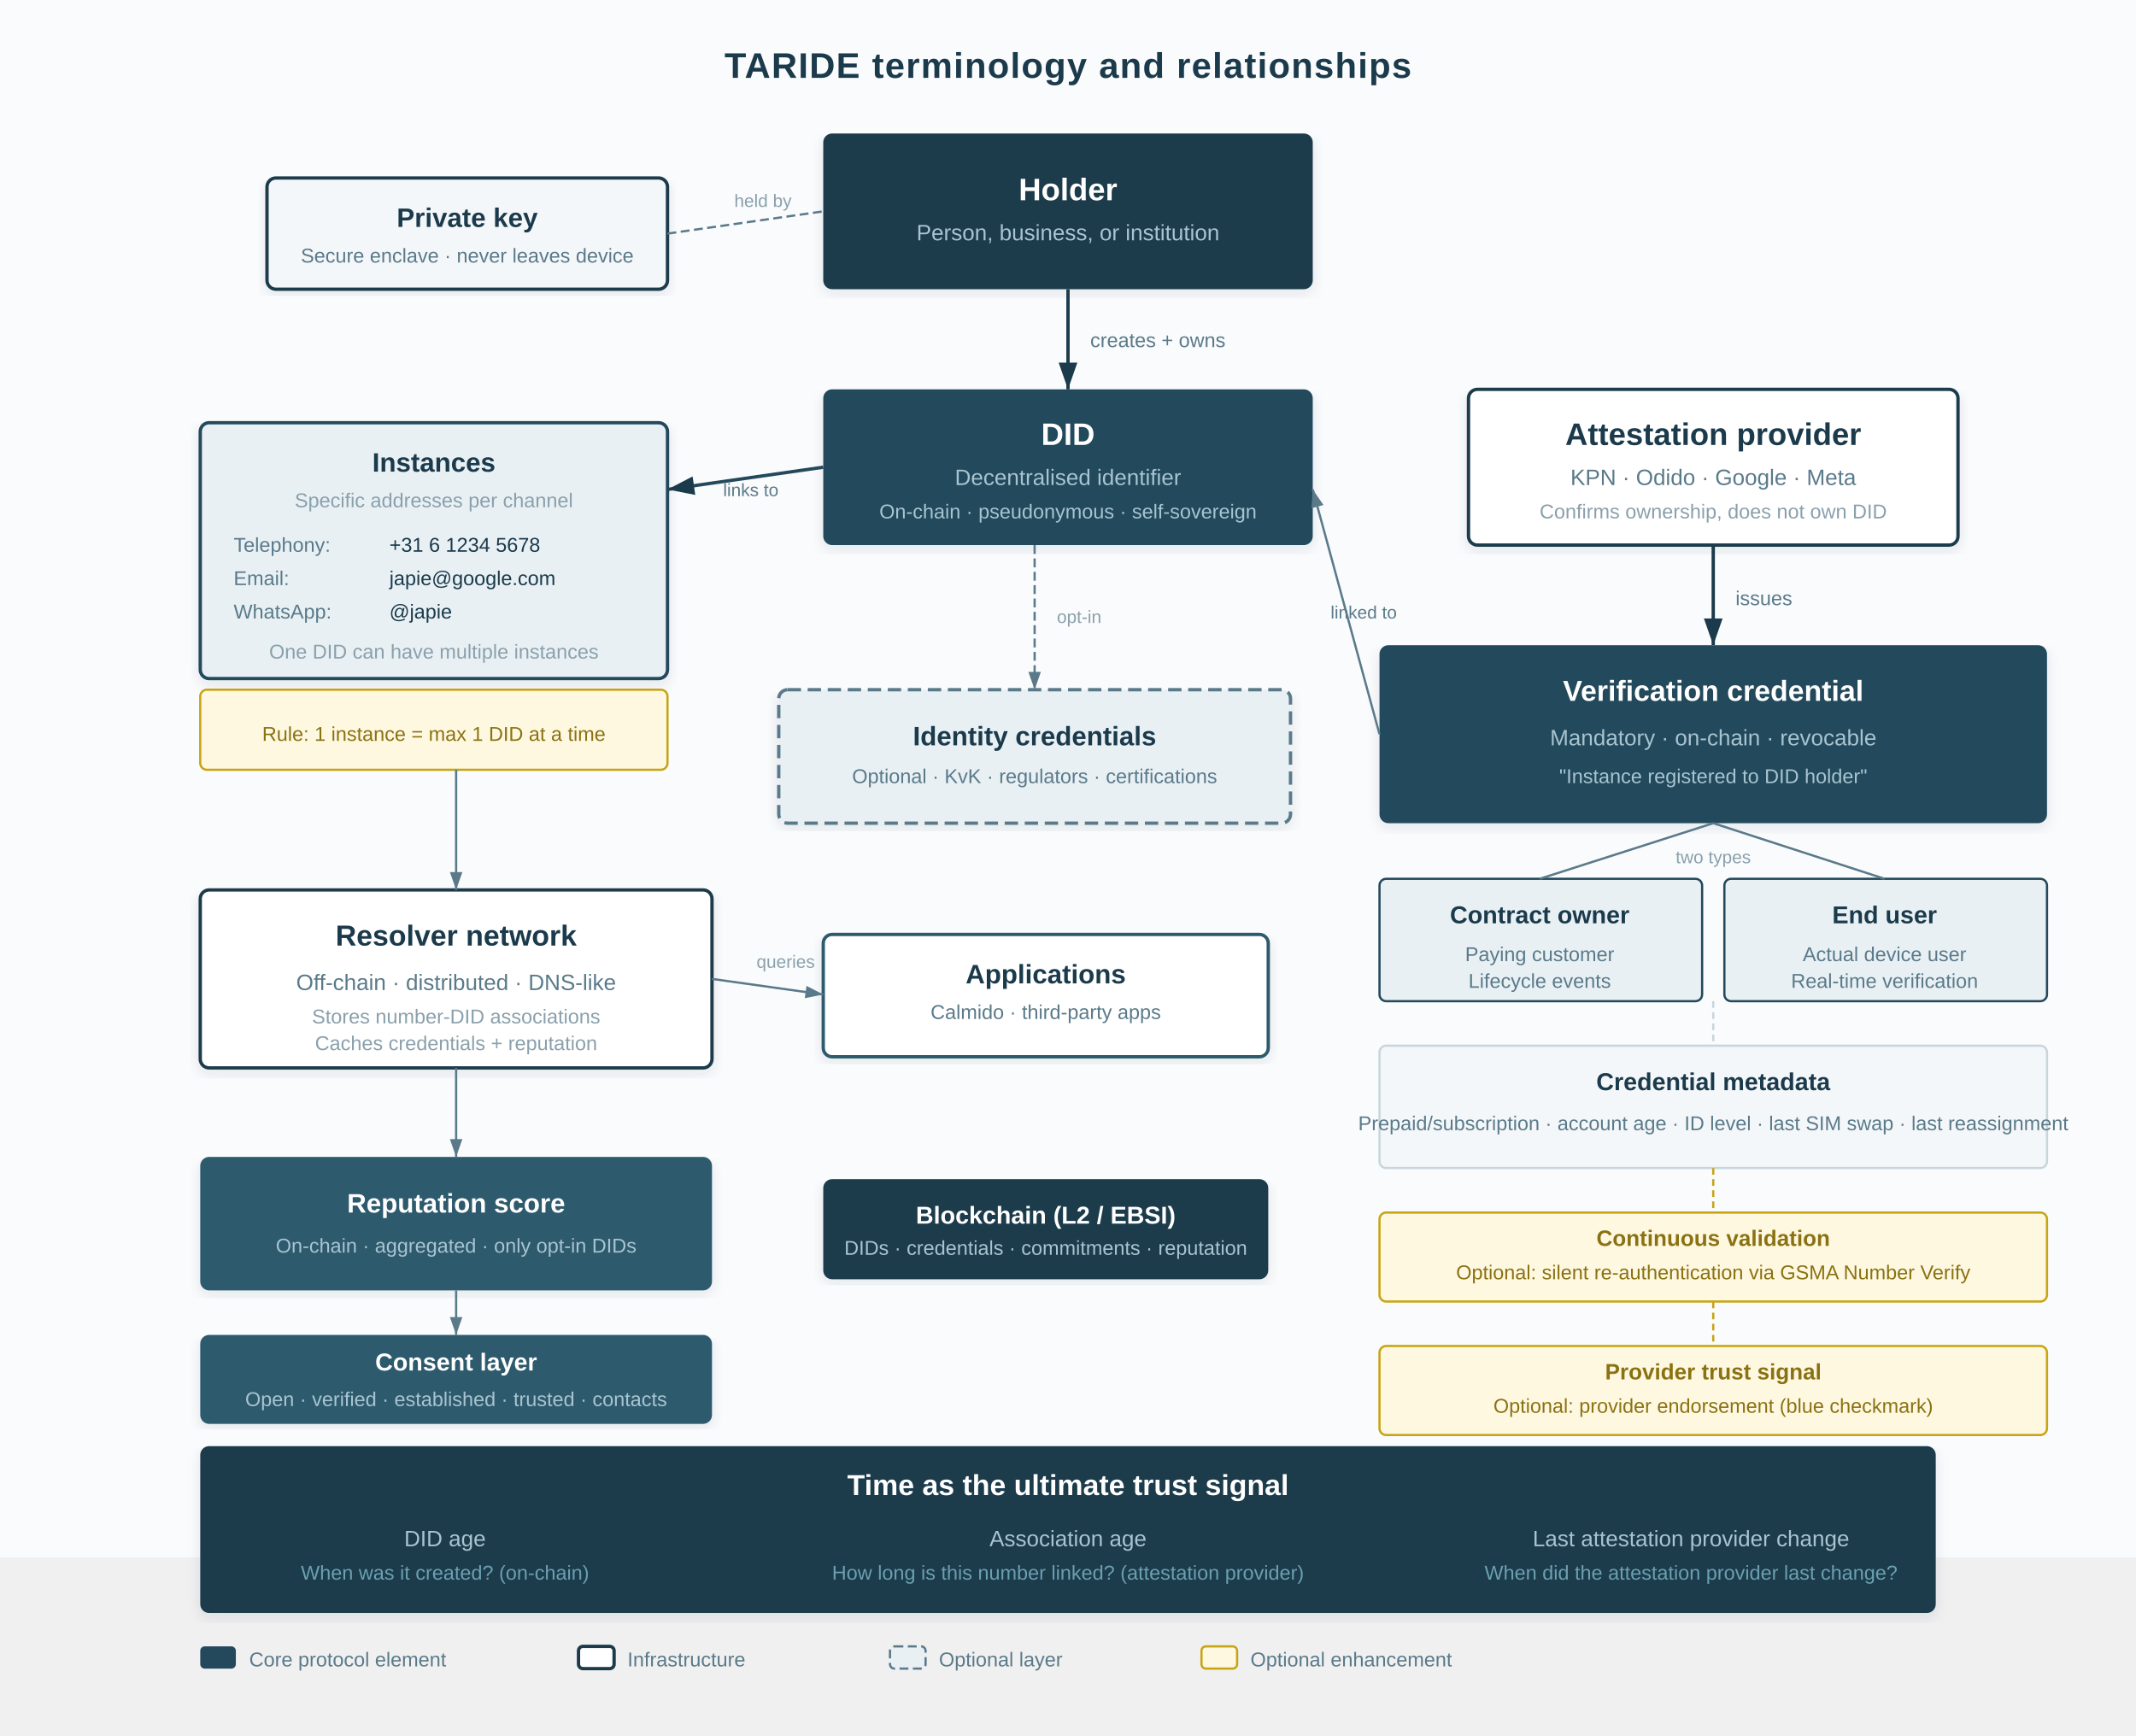
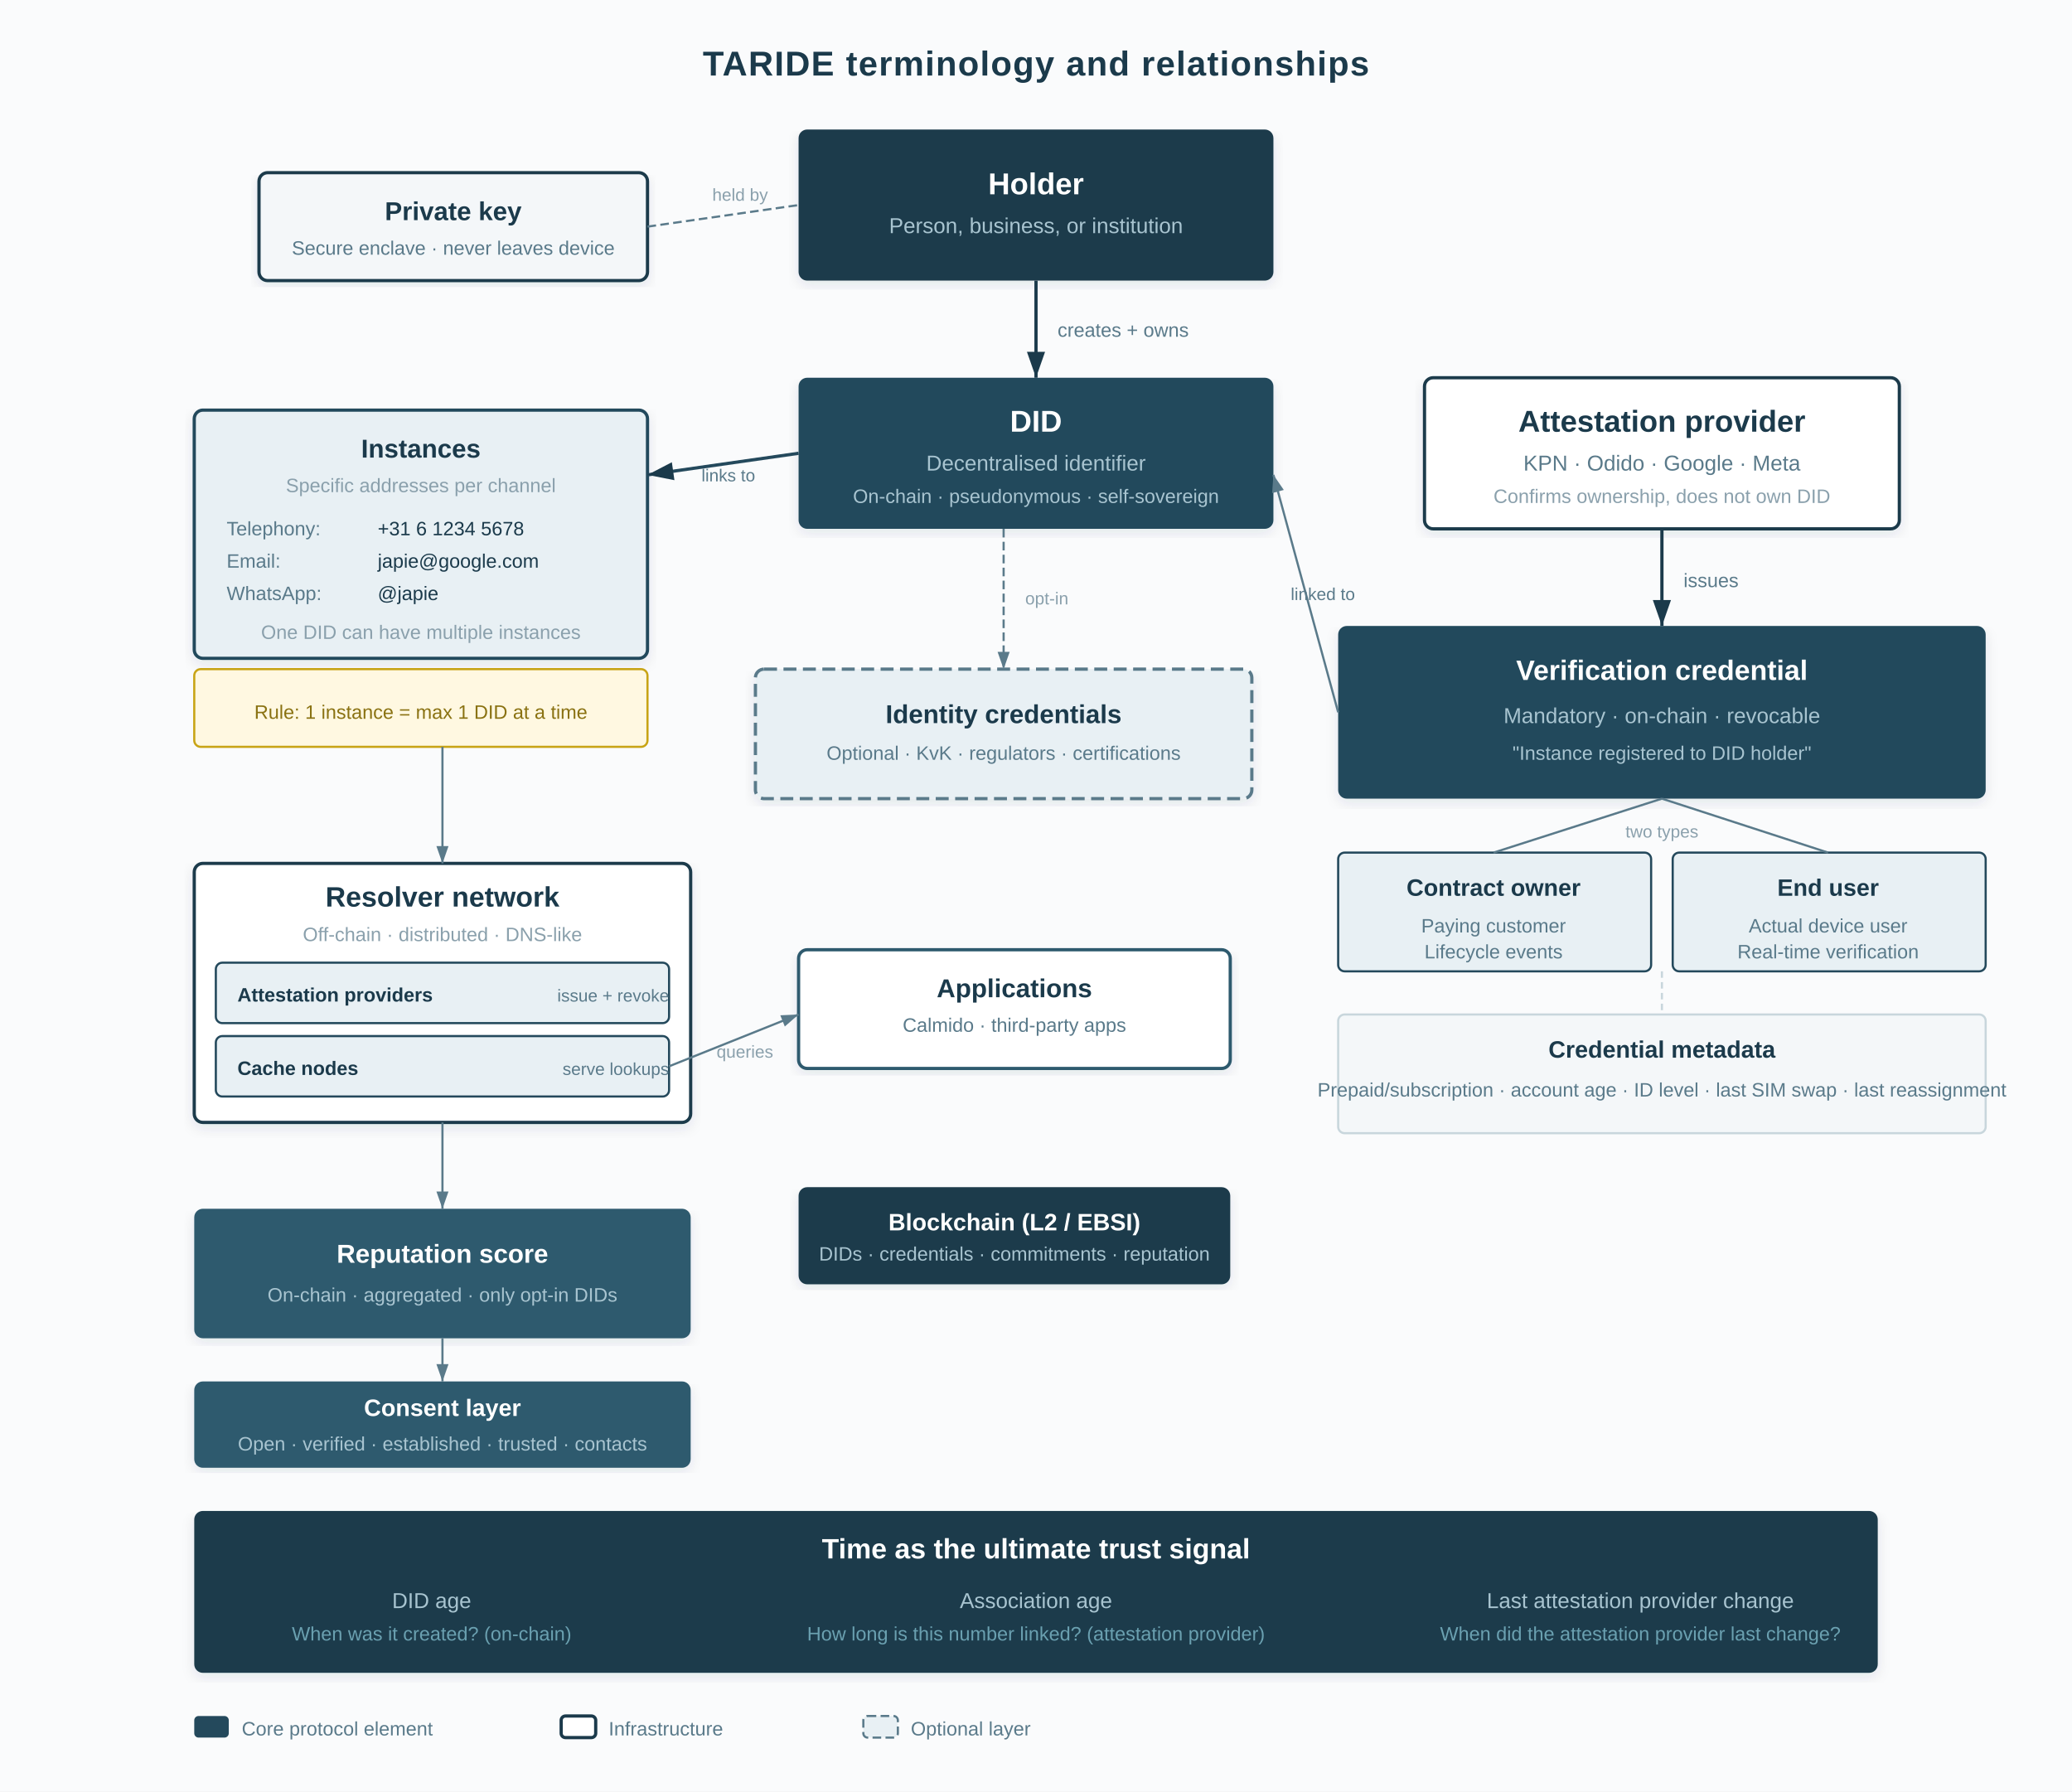
- <svg xmlns="http://www.w3.org/2000/svg" viewBox="0 0 960 780" font-family="Arial, Helvetica, sans-serif">
+ <svg xmlns="http://www.w3.org/2000/svg" viewBox="0 0 960 830" font-family="Arial, Helvetica, sans-serif">
  <defs>
    <filter id="shadow" x="-2%" y="-2%" width="104%" height="108%">
      <feDropShadow dx="0" dy="2" stdDeviation="3" flood-color="#1B3A4B" flood-opacity="0.1" />
    </filter>
    <marker id="arr" viewBox="0 0 10 7" refX="10" refY="3.5" markerWidth="8" markerHeight="6" orient="auto">
      <path d="M 0 0 L 10 3.5 L 0 7 z" fill="#5A7A8A" />
    </marker>
    <marker id="arrDk" viewBox="0 0 10 7" refX="10" refY="3.5" markerWidth="8" markerHeight="6" orient="auto">
      <path d="M 0 0 L 10 3.5 L 0 7 z" fill="#1B3A4B" />
    </marker>
  </defs>
-   <rect width="960" height="700" fill="#FAFBFC" />
+   <rect width="960" height="830" fill="#FAFBFC" />
  <text x="480" y="35" text-anchor="middle" font-size="16" font-weight="bold" fill="#1B3A4B" letter-spacing="0.5">TARIDE terminology and relationships</text>
  <rect x="370" y="60" width="220" height="70" rx="4" fill="#1B3A4B" filter="url(#shadow)" />
  <text x="480" y="90" text-anchor="middle" font-size="14" font-weight="bold" fill="#FFFFFF">Holder</text>
  <text x="480" y="108" text-anchor="middle" font-size="10" fill="#A8C4D0">Person, business, or institution</text>
  <rect x="370" y="175" width="220" height="70" rx="4" fill="#24495C" filter="url(#shadow)" />
  <text x="480" y="200" text-anchor="middle" font-size="14" font-weight="bold" fill="#FFFFFF">DID</text>
  <text x="480" y="218" text-anchor="middle" font-size="10" fill="#A8C4D0">Decentralised identifier</text>
  <text x="480" y="233" text-anchor="middle" font-size="9" fill="#A8C4D0">On-chain · pseudonymous · self-sovereign</text>
  <line x1="480" y1="130" x2="480" y2="175" stroke="#1B3A4B" stroke-width="1.5" marker-end="url(#arrDk)" />
  <text x="490" y="156" font-size="9" fill="#5A7A8A">creates + owns</text>
  <rect x="120" y="80" width="180" height="50" rx="4" fill="#F4F7F9" stroke="#1B3A4B" stroke-width="1.5" filter="url(#shadow)" />
  <text x="210" y="102" text-anchor="middle" font-size="12" font-weight="bold" fill="#1B3A4B">Private key</text>
  <text x="210" y="118" text-anchor="middle" font-size="9" fill="#5A7A8A">Secure enclave · never leaves device</text>
  <line x1="300" y1="105" x2="370" y2="95" stroke="#5A7A8A" stroke-width="1" stroke-dasharray="4 2" />
  <text x="330" y="93" font-size="8" fill="#8AA0AC">held by</text>
  <rect x="90" y="190" width="210" height="115" rx="4" fill="#E8F0F4" stroke="#24495C" stroke-width="1.5" filter="url(#shadow)" />
  <text x="195" y="212" text-anchor="middle" font-size="12" font-weight="bold" fill="#1B3A4B">Instances</text>
  <text x="195" y="228" text-anchor="middle" font-size="9" fill="#8AA0AC">Specific addresses per channel</text>
  <text x="105" y="248" font-size="9" fill="#5A7A8A">Telephony:</text>
  <text x="175" y="248" font-size="9" fill="#1B3A4B">+31 6 1234 5678</text>
  <text x="105" y="263" font-size="9" fill="#5A7A8A">Email:</text>
  <text x="175" y="263" font-size="9" fill="#1B3A4B">japie@google.com</text>
  <text x="105" y="278" font-size="9" fill="#5A7A8A">WhatsApp:</text>
  <text x="175" y="278" font-size="9" fill="#1B3A4B">@japie</text>
  <text x="195" y="296" text-anchor="middle" font-size="9" fill="#8AA0AC">One DID can have multiple instances</text>
  <line x1="370" y1="210" x2="300" y2="220" stroke="#24495C" stroke-width="1.5" marker-end="url(#arrDk)" />
  <text x="325" y="223" font-size="8" fill="#5A7A8A">links to</text>
  <rect x="90" y="310" width="210" height="36" rx="3" fill="#FFF8E1" stroke="#C8A415" stroke-width="1" />
  <text x="195" y="333" text-anchor="middle" font-size="9" fill="#8A7212">Rule: 1 instance = max 1 DID at a time</text>
  <rect x="660" y="175" width="220" height="70" rx="4" fill="#FFFFFF" stroke="#1B3A4B" stroke-width="1.5" filter="url(#shadow)" />
  <text x="770" y="200" text-anchor="middle" font-size="14" font-weight="bold" fill="#1B3A4B">Attestation provider</text>
  <text x="770" y="218" text-anchor="middle" font-size="10" fill="#5A7A8A">KPN · Odido · Google · Meta</text>
  <text x="770" y="233" text-anchor="middle" font-size="9" fill="#8AA0AC">Confirms ownership, does not own DID</text>
  <line x1="770" y1="245" x2="770" y2="290" stroke="#1B3A4B" stroke-width="1.5" marker-end="url(#arrDk)" />
  <text x="780" y="272" font-size="9" fill="#5A7A8A">issues</text>
  <rect x="620" y="290" width="300" height="80" rx="4" fill="#24495C" filter="url(#shadow)" />
  <text x="770" y="315" text-anchor="middle" font-size="13" font-weight="bold" fill="#FFFFFF">Verification credential</text>
  <text x="770" y="335" text-anchor="middle" font-size="10" fill="#A8C4D0">Mandatory · on-chain · revocable</text>
  <text x="770" y="352" text-anchor="middle" font-size="9" fill="#A8C4D0">"Instance registered to DID holder"</text>
  <line x1="620" y1="330" x2="590" y2="220" stroke="#5A7A8A" stroke-width="1" marker-end="url(#arr)" />
  <text x="598" y="278" font-size="8" fill="#5A7A8A">linked to</text>
  <rect x="620" y="395" width="145" height="55" rx="3" fill="#E8F0F4" stroke="#24495C" stroke-width="1" />
  <text x="692" y="415" text-anchor="middle" font-size="11" font-weight="bold" fill="#1B3A4B">Contract owner</text>
  <text x="692" y="432" text-anchor="middle" font-size="9" fill="#5A7A8A">Paying customer</text>
  <text x="692" y="444" text-anchor="middle" font-size="9" fill="#5A7A8A">Lifecycle events</text>
  <rect x="775" y="395" width="145" height="55" rx="3" fill="#E8F0F4" stroke="#24495C" stroke-width="1" />
  <text x="847" y="415" text-anchor="middle" font-size="11" font-weight="bold" fill="#1B3A4B">End user</text>
  <text x="847" y="432" text-anchor="middle" font-size="9" fill="#5A7A8A">Actual device user</text>
  <text x="847" y="444" text-anchor="middle" font-size="9" fill="#5A7A8A">Real-time verification</text>
  <line x1="770" y1="370" x2="692" y2="395" stroke="#5A7A8A" stroke-width="1" />
  <line x1="770" y1="370" x2="847" y2="395" stroke="#5A7A8A" stroke-width="1" />
  <text x="770" y="388" text-anchor="middle" font-size="8" fill="#8AA0AC">two types</text>
  <rect x="620" y="470" width="300" height="55" rx="3" fill="#F4F7F9" stroke="#C8D6DC" stroke-width="1" />
  <text x="770" y="490" text-anchor="middle" font-size="11" font-weight="bold" fill="#1B3A4B">Credential metadata</text>
  <text x="770" y="508" text-anchor="middle" font-size="9" fill="#5A7A8A">Prepaid/subscription · account age · ID level · last SIM swap · last reassignment</text>
  <line x1="770" y1="450" x2="770" y2="470" stroke="#C8D6DC" stroke-width="1" stroke-dasharray="3 2" />
  <rect x="350" y="310" width="230" height="60" rx="4" fill="#E8F0F4" stroke="#5A7A8A" stroke-width="1.5" stroke-dasharray="6 3" filter="url(#shadow)" />
  <text x="465" y="335" text-anchor="middle" font-size="12" font-weight="bold" fill="#1B3A4B">Identity credentials</text>
  <text x="465" y="352" text-anchor="middle" font-size="9" fill="#5A7A8A">Optional · KvK · regulators · certifications</text>
  <line x1="465" y1="245" x2="465" y2="310" stroke="#5A7A8A" stroke-width="1" stroke-dasharray="4 2" marker-end="url(#arr)" />
  <text x="475" y="280" font-size="8" fill="#8AA0AC">opt-in</text>
-   <rect x="90" y="400" width="230" height="80" rx="4" fill="#FFFFFF" stroke="#1B3A4B" stroke-width="1.5" filter="url(#shadow)" />
-   <text x="205" y="425" text-anchor="middle" font-size="13" font-weight="bold" fill="#1B3A4B">Resolver network</text>
-   <text x="205" y="445" text-anchor="middle" font-size="10" fill="#5A7A8A">Off-chain · distributed · DNS-like</text>
-   <text x="205" y="460" text-anchor="middle" font-size="9" fill="#8AA0AC">Stores number-DID associations</text>
-   <text x="205" y="472" text-anchor="middle" font-size="9" fill="#8AA0AC">Caches credentials + reputation</text>
+   <rect x="90" y="400" width="230" height="120" rx="4" fill="#FFFFFF" stroke="#1B3A4B" stroke-width="1.5" filter="url(#shadow)" />
+   <text x="205" y="420" text-anchor="middle" font-size="13" font-weight="bold" fill="#1B3A4B">Resolver network</text>
+   <text x="205" y="436" text-anchor="middle" font-size="9" fill="#8AA0AC">Off-chain · distributed · DNS-like</text>
+   <rect x="100" y="446" width="210" height="28" rx="3" fill="#E8F0F4" stroke="#24495C" stroke-width="1" />
+   <text x="110" y="464" font-size="9" font-weight="bold" fill="#1B3A4B">Attestation providers</text>
+   <text x="310" y="464" text-anchor="end" font-size="8" fill="#5A7A8A">issue + revoke</text>
+   <rect x="100" y="480" width="210" height="28" rx="3" fill="#E8F0F4" stroke="#24495C" stroke-width="1" />
+   <text x="110" y="498" font-size="9" font-weight="bold" fill="#1B3A4B">Cache nodes</text>
+   <text x="310" y="498" text-anchor="end" font-size="8" fill="#5A7A8A">serve lookups</text>
  <line x1="205" y1="346" x2="205" y2="400" stroke="#5A7A8A" stroke-width="1" marker-end="url(#arr)" />
-   <rect x="90" y="520" width="230" height="60" rx="4" fill="#2E5A6E" filter="url(#shadow)" />
-   <text x="205" y="545" text-anchor="middle" font-size="12" font-weight="bold" fill="#FFFFFF">Reputation score</text>
-   <text x="205" y="563" text-anchor="middle" font-size="9" fill="#A8C4D0">On-chain · aggregated · only opt-in DIDs</text>
-   <line x1="205" y1="480" x2="205" y2="520" stroke="#5A7A8A" stroke-width="1" marker-end="url(#arr)" />
-   <rect x="370" y="420" width="200" height="55" rx="4" fill="#FFFFFF" stroke="#2E5A6E" stroke-width="1.5" filter="url(#shadow)" />
-   <text x="470" y="442" text-anchor="middle" font-size="12" font-weight="bold" fill="#1B3A4B">Applications</text>
-   <text x="470" y="458" text-anchor="middle" font-size="9" fill="#5A7A8A">Calmido · third-party apps</text>
-   <line x1="320" y1="440" x2="370" y2="447" stroke="#5A7A8A" stroke-width="1" marker-end="url(#arr)" />
-   <text x="340" y="435" font-size="8" fill="#8AA0AC">queries</text>
-   <rect x="370" y="530" width="200" height="45" rx="4" fill="#1B3A4B" filter="url(#shadow)" />
-   <text x="470" y="550" text-anchor="middle" font-size="11" font-weight="bold" fill="#FFFFFF">Blockchain (L2 / EBSI)</text>
-   <text x="470" y="564" text-anchor="middle" font-size="9" fill="#A8C4D0">DIDs · credentials · commitments · reputation</text>
-   <rect x="620" y="545" width="300" height="40" rx="3" fill="#FFF8E1" stroke="#C8A415" stroke-width="1" />
-   <text x="770" y="560" text-anchor="middle" font-size="10" font-weight="bold" fill="#8A7212">Continuous validation</text>
-   <text x="770" y="575" text-anchor="middle" font-size="9" fill="#8A7212">Optional: silent re-authentication via GSMA Number Verify</text>
-   <line x1="770" y1="525" x2="770" y2="545" stroke="#C8A415" stroke-width="1" stroke-dasharray="3 2" />
-   <rect x="620" y="605" width="300" height="40" rx="3" fill="#FFF8E1" stroke="#C8A415" stroke-width="1" />
-   <text x="770" y="620" text-anchor="middle" font-size="10" font-weight="bold" fill="#8A7212">Provider trust signal</text>
-   <text x="770" y="635" text-anchor="middle" font-size="9" fill="#8A7212">Optional: provider endorsement (blue checkmark)</text>
-   <line x1="770" y1="585" x2="770" y2="605" stroke="#C8A415" stroke-width="1" stroke-dasharray="3 2" />
-   <rect x="90" y="600" width="230" height="40" rx="4" fill="#2E5A6E" filter="url(#shadow)" />
-   <text x="205" y="616" text-anchor="middle" font-size="11" font-weight="bold" fill="#FFFFFF">Consent layer</text>
-   <text x="205" y="632" text-anchor="middle" font-size="9" fill="#A8C4D0">Open · verified · established · trusted · contacts</text>
-   <line x1="205" y1="580" x2="205" y2="600" stroke="#5A7A8A" stroke-width="1" marker-end="url(#arr)" />
-   <rect x="90" y="650" width="780" height="75" rx="4" fill="#1B3A4B" filter="url(#shadow)" />
-   <text x="480" y="672" text-anchor="middle" font-size="13" font-weight="bold" fill="#FFFFFF">Time as the ultimate trust signal</text>
-   <text x="200" y="695" text-anchor="middle" font-size="10" fill="#A8C4D0">DID age</text>
-   <text x="200" y="710" text-anchor="middle" font-size="9" fill="#6AA0B0">When was it created? (on-chain)</text>
-   <text x="480" y="695" text-anchor="middle" font-size="10" fill="#A8C4D0">Association age</text>
-   <text x="480" y="710" text-anchor="middle" font-size="9" fill="#6AA0B0">How long is this number linked? (attestation provider)</text>
-   <text x="760" y="695" text-anchor="middle" font-size="10" fill="#A8C4D0">Last attestation provider change</text>
-   <text x="760" y="710" text-anchor="middle" font-size="9" fill="#6AA0B0">When did the attestation provider last change?</text>
-   <rect x="90" y="740" width="16" height="10" rx="2" fill="#24495C" />
-   <text x="112" y="749" font-size="9" fill="#5A7A8A">Core protocol element</text>
-   <rect x="260" y="740" width="16" height="10" rx="2" fill="#FFFFFF" stroke="#1B3A4B" stroke-width="1.5" />
-   <text x="282" y="749" font-size="9" fill="#5A7A8A">Infrastructure</text>
-   <rect x="400" y="740" width="16" height="10" rx="2" fill="#E8F0F4" stroke="#5A7A8A" stroke-width="1" stroke-dasharray="4 2" />
-   <text x="422" y="749" font-size="9" fill="#5A7A8A">Optional layer</text>
-   <rect x="540" y="740" width="16" height="10" rx="2" fill="#FFF8E1" stroke="#C8A415" stroke-width="1" />
-   <text x="562" y="749" font-size="9" fill="#5A7A8A">Optional enhancement</text>
+   <rect x="90" y="560" width="230" height="60" rx="4" fill="#2E5A6E" filter="url(#shadow)" />
+   <text x="205" y="585" text-anchor="middle" font-size="12" font-weight="bold" fill="#FFFFFF">Reputation score</text>
+   <text x="205" y="603" text-anchor="middle" font-size="9" fill="#A8C4D0">On-chain · aggregated · only opt-in DIDs</text>
+   <line x1="205" y1="520" x2="205" y2="560" stroke="#5A7A8A" stroke-width="1" marker-end="url(#arr)" />
+   <rect x="370" y="440" width="200" height="55" rx="4" fill="#FFFFFF" stroke="#2E5A6E" stroke-width="1.5" filter="url(#shadow)" />
+   <text x="470" y="462" text-anchor="middle" font-size="12" font-weight="bold" fill="#1B3A4B">Applications</text>
+   <text x="470" y="478" text-anchor="middle" font-size="9" fill="#5A7A8A">Calmido · third-party apps</text>
+   <line x1="310" y1="494" x2="370" y2="470" stroke="#5A7A8A" stroke-width="1" marker-end="url(#arr)" />
+   <text x="332" y="490" font-size="8" fill="#8AA0AC">queries</text>
+   <rect x="370" y="550" width="200" height="45" rx="4" fill="#1B3A4B" filter="url(#shadow)" />
+   <text x="470" y="570" text-anchor="middle" font-size="11" font-weight="bold" fill="#FFFFFF">Blockchain (L2 / EBSI)</text>
+   <text x="470" y="584" text-anchor="middle" font-size="9" fill="#A8C4D0">DIDs · credentials · commitments · reputation</text>
+   <rect x="90" y="640" width="230" height="40" rx="4" fill="#2E5A6E" filter="url(#shadow)" />
+   <text x="205" y="656" text-anchor="middle" font-size="11" font-weight="bold" fill="#FFFFFF">Consent layer</text>
+   <text x="205" y="672" text-anchor="middle" font-size="9" fill="#A8C4D0">Open · verified · established · trusted · contacts</text>
+   <line x1="205" y1="620" x2="205" y2="640" stroke="#5A7A8A" stroke-width="1" marker-end="url(#arr)" />
+   <rect x="90" y="700" width="780" height="75" rx="4" fill="#1B3A4B" filter="url(#shadow)" />
+   <text x="480" y="722" text-anchor="middle" font-size="13" font-weight="bold" fill="#FFFFFF">Time as the ultimate trust signal</text>
+   <text x="200" y="745" text-anchor="middle" font-size="10" fill="#A8C4D0">DID age</text>
+   <text x="200" y="760" text-anchor="middle" font-size="9" fill="#6AA0B0">When was it created? (on-chain)</text>
+   <text x="480" y="745" text-anchor="middle" font-size="10" fill="#A8C4D0">Association age</text>
+   <text x="480" y="760" text-anchor="middle" font-size="9" fill="#6AA0B0">How long is this number linked? (attestation provider)</text>
+   <text x="760" y="745" text-anchor="middle" font-size="10" fill="#A8C4D0">Last attestation provider change</text>
+   <text x="760" y="760" text-anchor="middle" font-size="9" fill="#6AA0B0">When did the attestation provider last change?</text>
+   <rect x="90" y="795" width="16" height="10" rx="2" fill="#24495C" />
+   <text x="112" y="804" font-size="9" fill="#5A7A8A">Core protocol element</text>
+   <rect x="260" y="795" width="16" height="10" rx="2" fill="#FFFFFF" stroke="#1B3A4B" stroke-width="1.5" />
+   <text x="282" y="804" font-size="9" fill="#5A7A8A">Infrastructure</text>
+   <rect x="400" y="795" width="16" height="10" rx="2" fill="#E8F0F4" stroke="#5A7A8A" stroke-width="1" stroke-dasharray="4 2" />
+   <text x="422" y="804" font-size="9" fill="#5A7A8A">Optional layer</text>
</svg>
